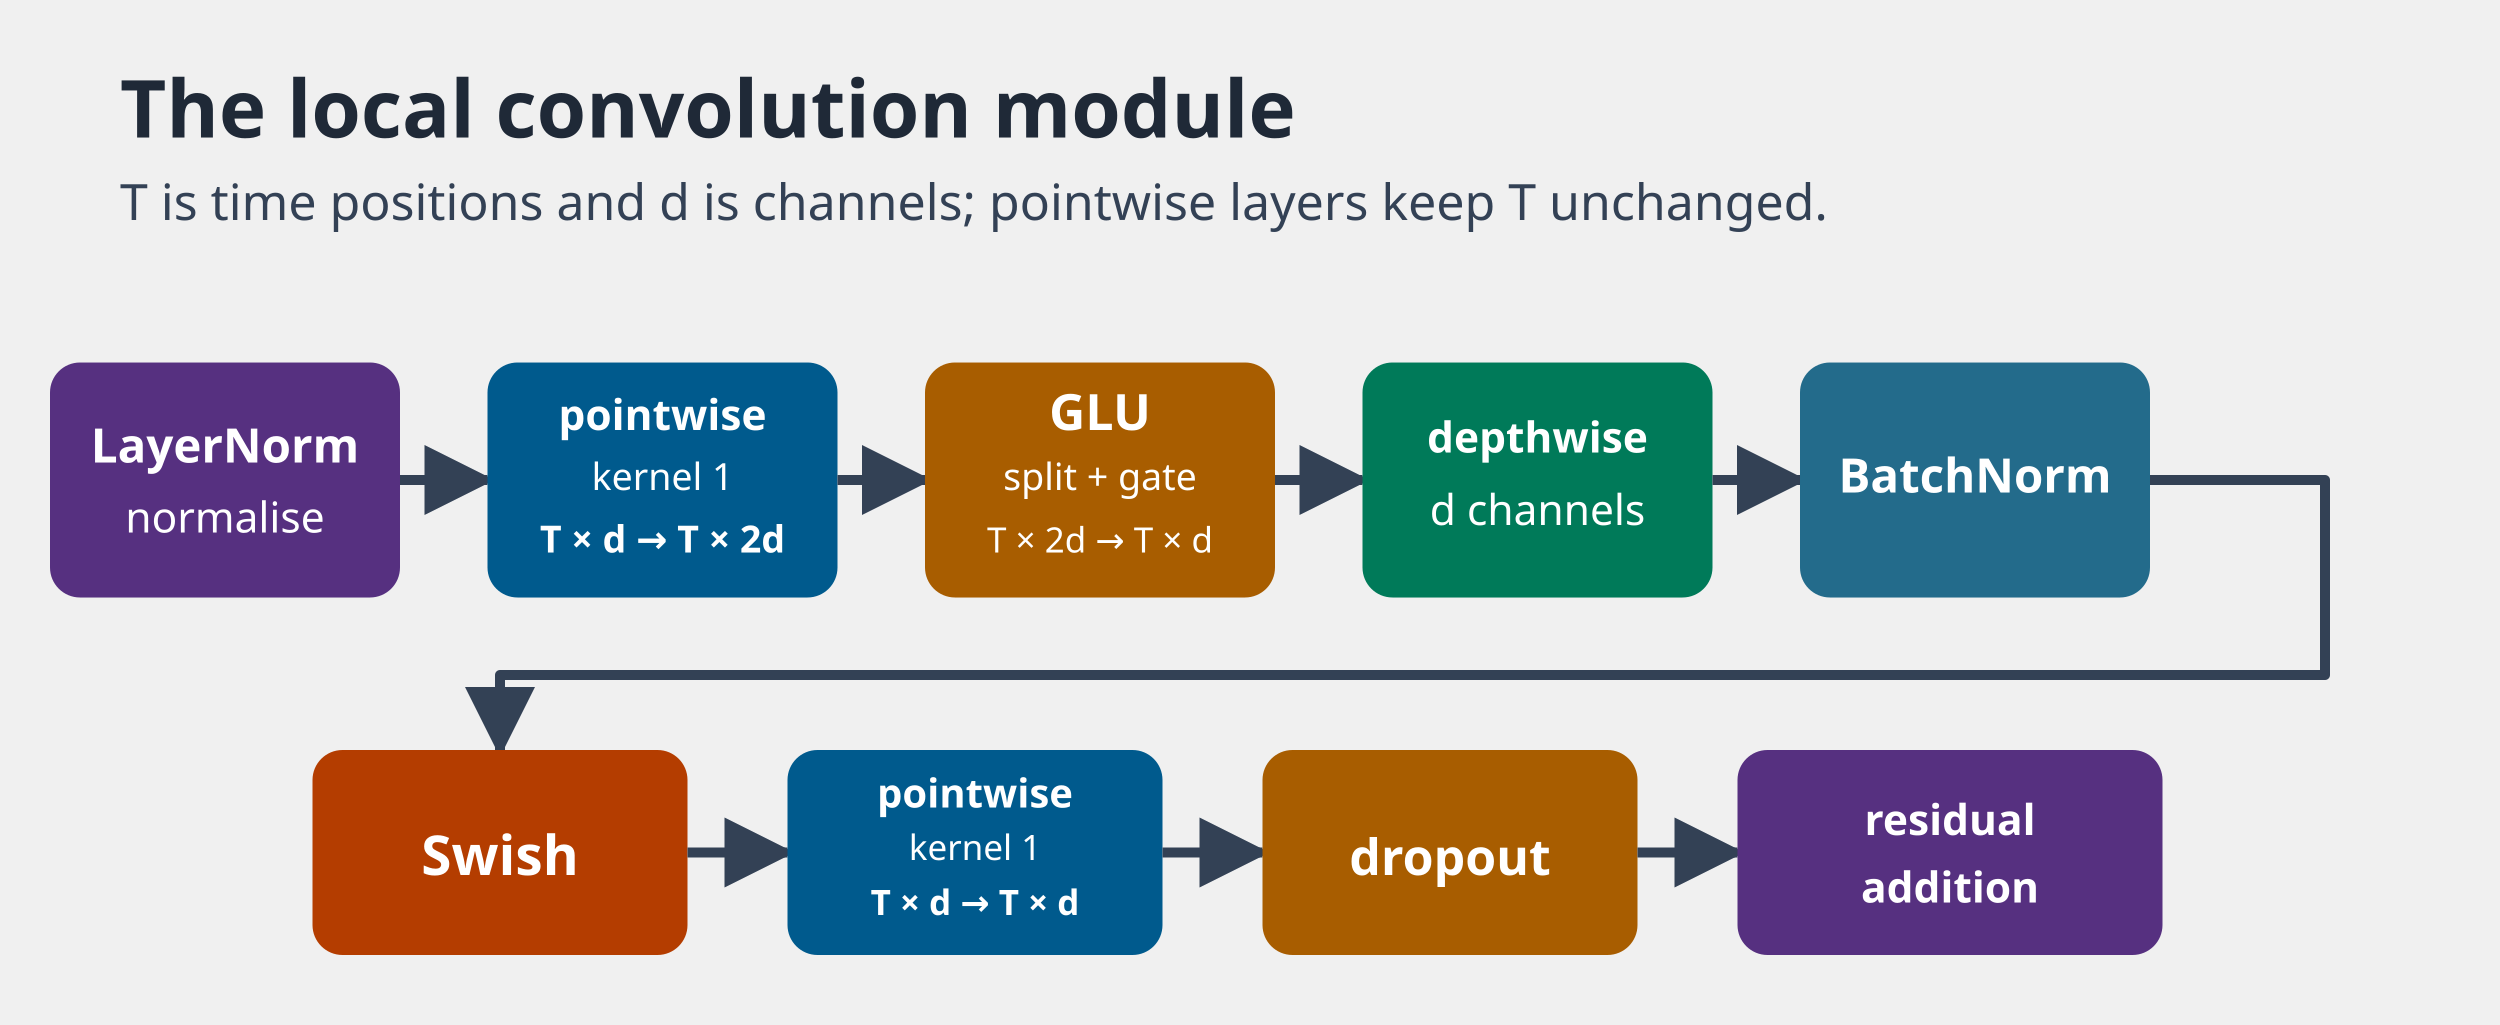
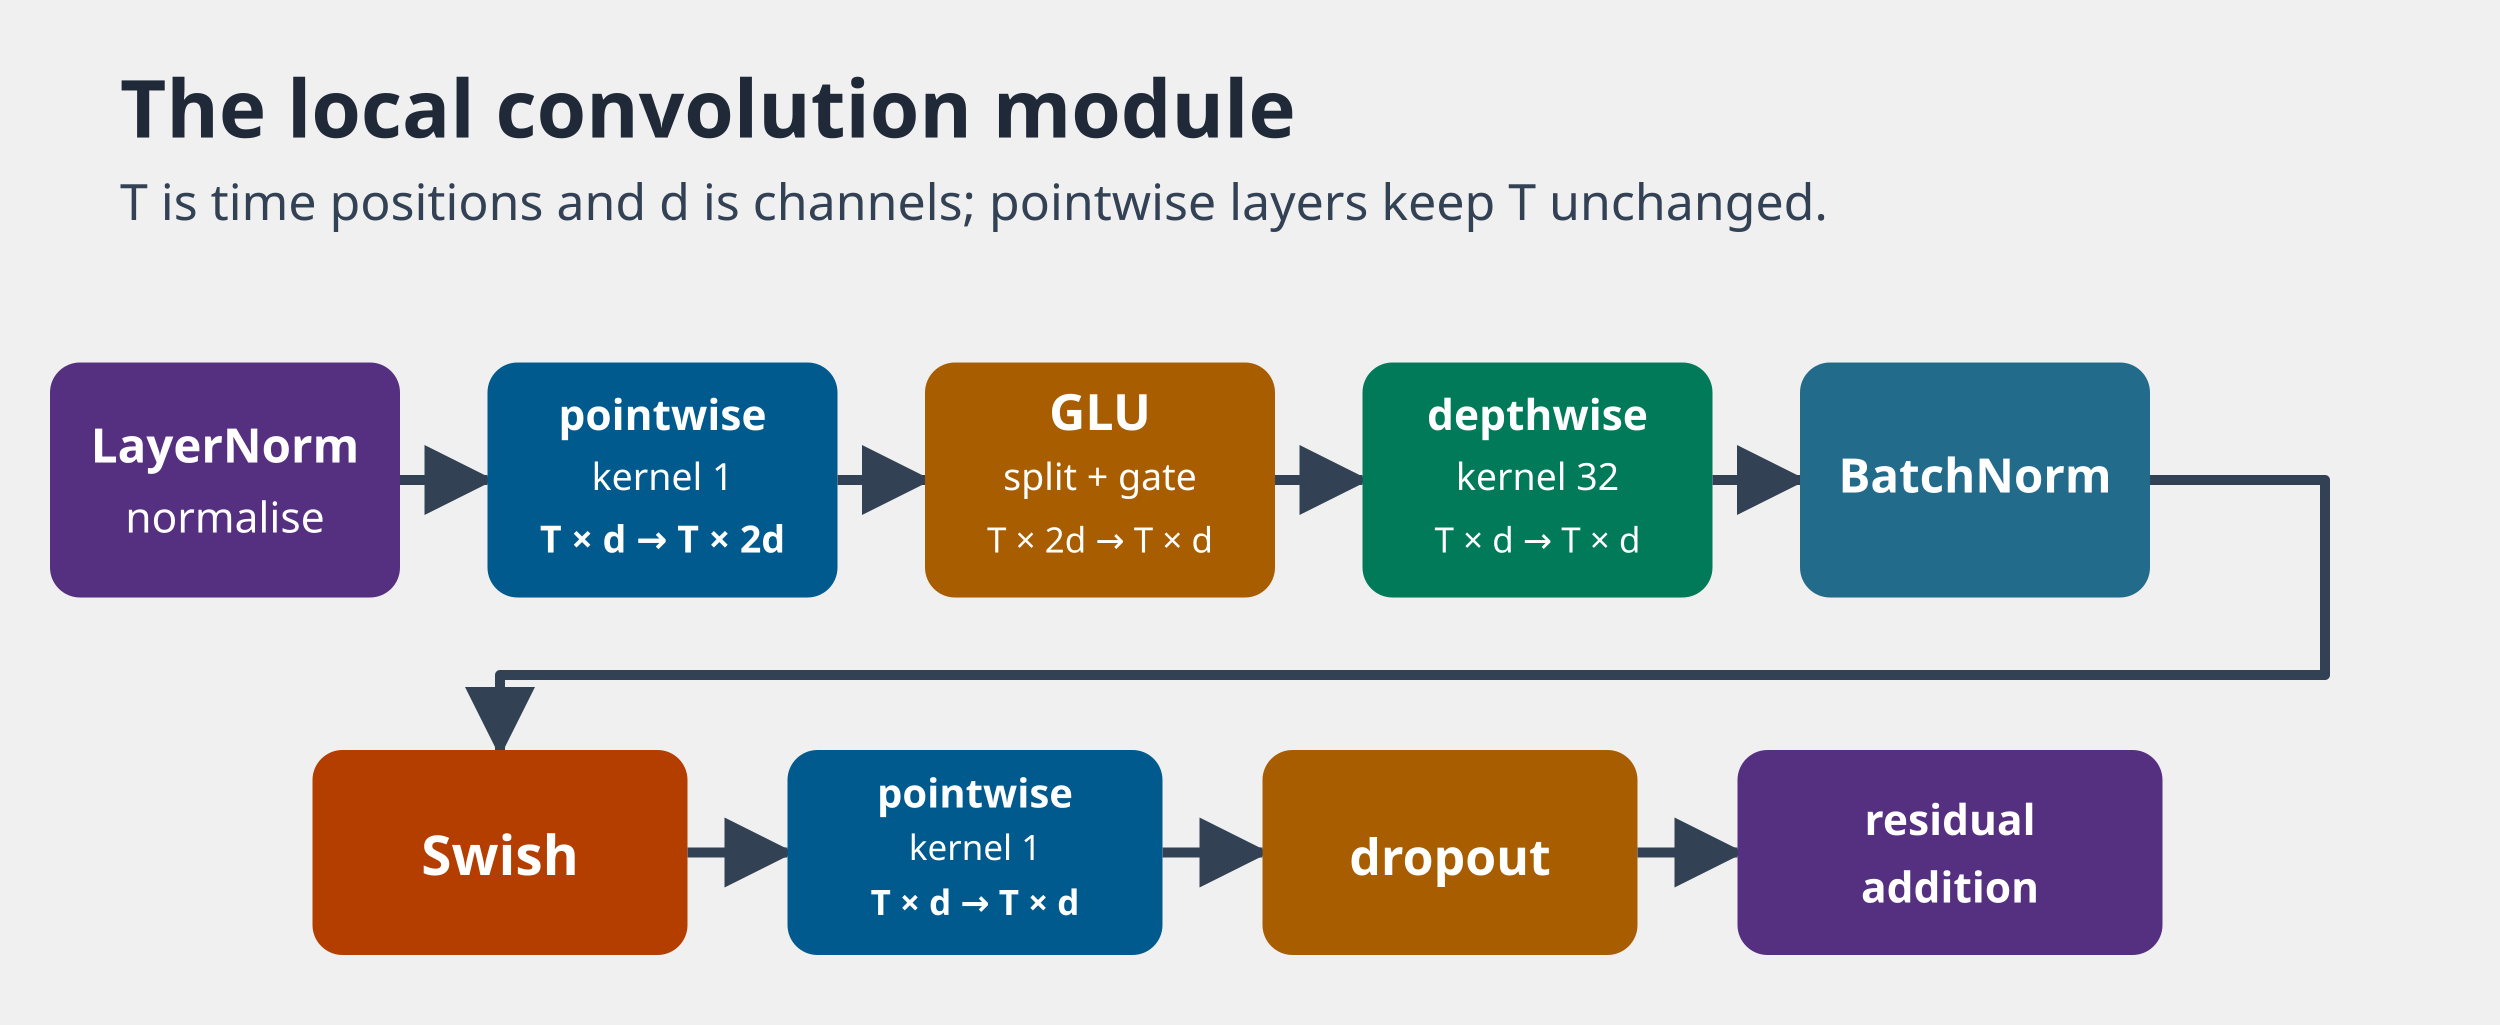
<svg xmlns="http://www.w3.org/2000/svg" viewBox="0 0 1000 410" role="img" aria-labelledby="title desc">
  <style>
    .bg{fill:#f8fafc}.text{fill:#1f2937;font-family:system-ui,sans-serif}.muted{fill:#334155;font-family:system-ui,sans-serif}.line{stroke:#334155}.arrowhead{fill:#334155}.blue{fill:#005a8d}.orange{fill:#a85d00}.green{fill:#007a59}.red{fill:#b43d00}.purple{fill:#563080}.sky{fill:#236b8b}
    @media(prefers-color-scheme:dark){.bg{fill:#111827}.text{fill:#f8fafc}.muted{fill:#e2e8f0}.line{stroke:#cbd5e1}.arrowhead{fill:#cbd5e1}}
  </style>
  <defs>
    <marker id="arrow" viewBox="0 0 10 10" refX="9" refY="5" markerWidth="7" markerHeight="7" orient="auto">
      <path class="arrowhead" d="M0 0 10 5 0 10z" />
    </marker>
  </defs>
  <text class="text" x="48" y="55" font-size="32" font-weight="700">The local convolution module</text>
  <text class="muted" x="48" y="88" font-size="20">T is time positions and d is channels; pointwise layers keep T unchanged.</text>
  <g transform="translate(20 145)">
    <g>
      <rect width="140" height="94" rx="12" class="purple" />
      <text x="70" y="40" text-anchor="middle" fill="white" font-size="19" font-family="system-ui,sans-serif" font-weight="700">LayerNorm</text>
      <text x="70" y="68" text-anchor="middle" fill="white" font-size="17" font-family="system-ui,sans-serif">normalise</text>
    </g>
    <path d="M140 47h35" class="line" fill="none" stroke-width="4" marker-end="url(#arrow)" />
    <g transform="translate(175 0)">
      <rect width="140" height="94" rx="12" class="blue" />
      <text x="70" y="27" text-anchor="middle" fill="white" font-size="17" font-family="system-ui,sans-serif" font-weight="700">pointwise</text>
      <text x="70" y="51" text-anchor="middle" fill="white" font-size="15" font-family="system-ui,sans-serif">kernel 1</text>
      <text x="70" y="76" text-anchor="middle" fill="white" font-size="15" font-family="system-ui,sans-serif" font-weight="700">T × d → T × 2d</text>
    </g>
    <path d="M315 47h35" class="line" fill="none" stroke-width="4" marker-end="url(#arrow)" />
    <g transform="translate(350 0)">
      <rect width="140" height="94" rx="12" class="orange" />
      <text x="70" y="27" text-anchor="middle" fill="white" font-size="20" font-family="system-ui,sans-serif" font-weight="700">GLU</text>
      <text x="70" y="51" text-anchor="middle" fill="white" font-size="15" font-family="system-ui,sans-serif">split + gate</text>
      <text x="70" y="76" text-anchor="middle" fill="white" font-size="14" font-family="system-ui,sans-serif">T × 2d → T × d</text>
    </g>
    <path d="M490 47h35" class="line" fill="none" stroke-width="4" marker-end="url(#arrow)" />
    <g transform="translate(525 0)">
      <rect width="140" height="94" rx="12" class="green" />
-       <text x="70" y="36" text-anchor="middle" fill="white" font-size="17" font-family="system-ui,sans-serif" font-weight="700">depthwise</text>
-       <text x="70" y="65" text-anchor="middle" fill="white" font-size="17" font-family="system-ui,sans-serif">d channels</text>
+       <text x="70" y="27" text-anchor="middle" fill="white" font-size="17" font-family="system-ui,sans-serif" font-weight="700">depthwise</text>
+       <text x="70" y="51" text-anchor="middle" fill="white" font-size="15" font-family="system-ui,sans-serif">kernel 32</text>
+       <text x="70" y="76" text-anchor="middle" fill="white" font-size="14" font-family="system-ui,sans-serif">T × d → T × d</text>
    </g>
    <path d="M665 47h35" class="line" fill="none" stroke-width="4" marker-end="url(#arrow)" />
    <g transform="translate(700 0)">
      <rect width="140" height="94" rx="12" class="sky" />
      <text x="70" y="52" text-anchor="middle" fill="white" font-size="19" font-family="system-ui,sans-serif" font-weight="700">BatchNorm</text>
    </g>
  </g>
  <path d="M860 192h70v78H200v30" class="line" fill="none" stroke-width="4" stroke-linejoin="round" marker-end="url(#arrow)" />
  <g transform="translate(125 300)">
    <g>
      <rect width="150" height="82" rx="12" class="red" />
      <text x="75" y="50" text-anchor="middle" fill="white" font-size="22" font-family="system-ui,sans-serif" font-weight="700">Swish</text>
    </g>
    <path d="M150 41h40" class="line" fill="none" stroke-width="4" marker-end="url(#arrow)" />
    <g transform="translate(190 0)">
      <rect width="150" height="82" rx="12" class="blue" />
      <text x="75" y="23" text-anchor="middle" fill="white" font-size="16" font-family="system-ui,sans-serif" font-weight="700">pointwise</text>
      <text x="75" y="44" text-anchor="middle" fill="white" font-size="14" font-family="system-ui,sans-serif">kernel 1</text>
      <text x="75" y="66" text-anchor="middle" fill="white" font-size="14" font-family="system-ui,sans-serif" font-weight="700">T × d → T × d</text>
    </g>
    <path d="M340 41h40" class="line" fill="none" stroke-width="4" marker-end="url(#arrow)" />
    <g transform="translate(380 0)">
      <rect width="150" height="82" rx="12" class="orange" />
      <text x="75" y="50" text-anchor="middle" fill="white" font-size="20" font-family="system-ui,sans-serif" font-weight="700">dropout</text>
    </g>
    <path d="M530 41h40" class="line" fill="none" stroke-width="4" marker-end="url(#arrow)" />
    <g transform="translate(570 0)">
      <rect width="170" height="82" rx="12" class="purple" />
      <text x="85" y="34" text-anchor="middle" fill="white" font-size="17" font-family="system-ui,sans-serif" font-weight="700">residual</text>
      <text x="85" y="61" text-anchor="middle" fill="white" font-size="17" font-family="system-ui,sans-serif" font-weight="700">addition</text>
    </g>
  </g>
</svg>
